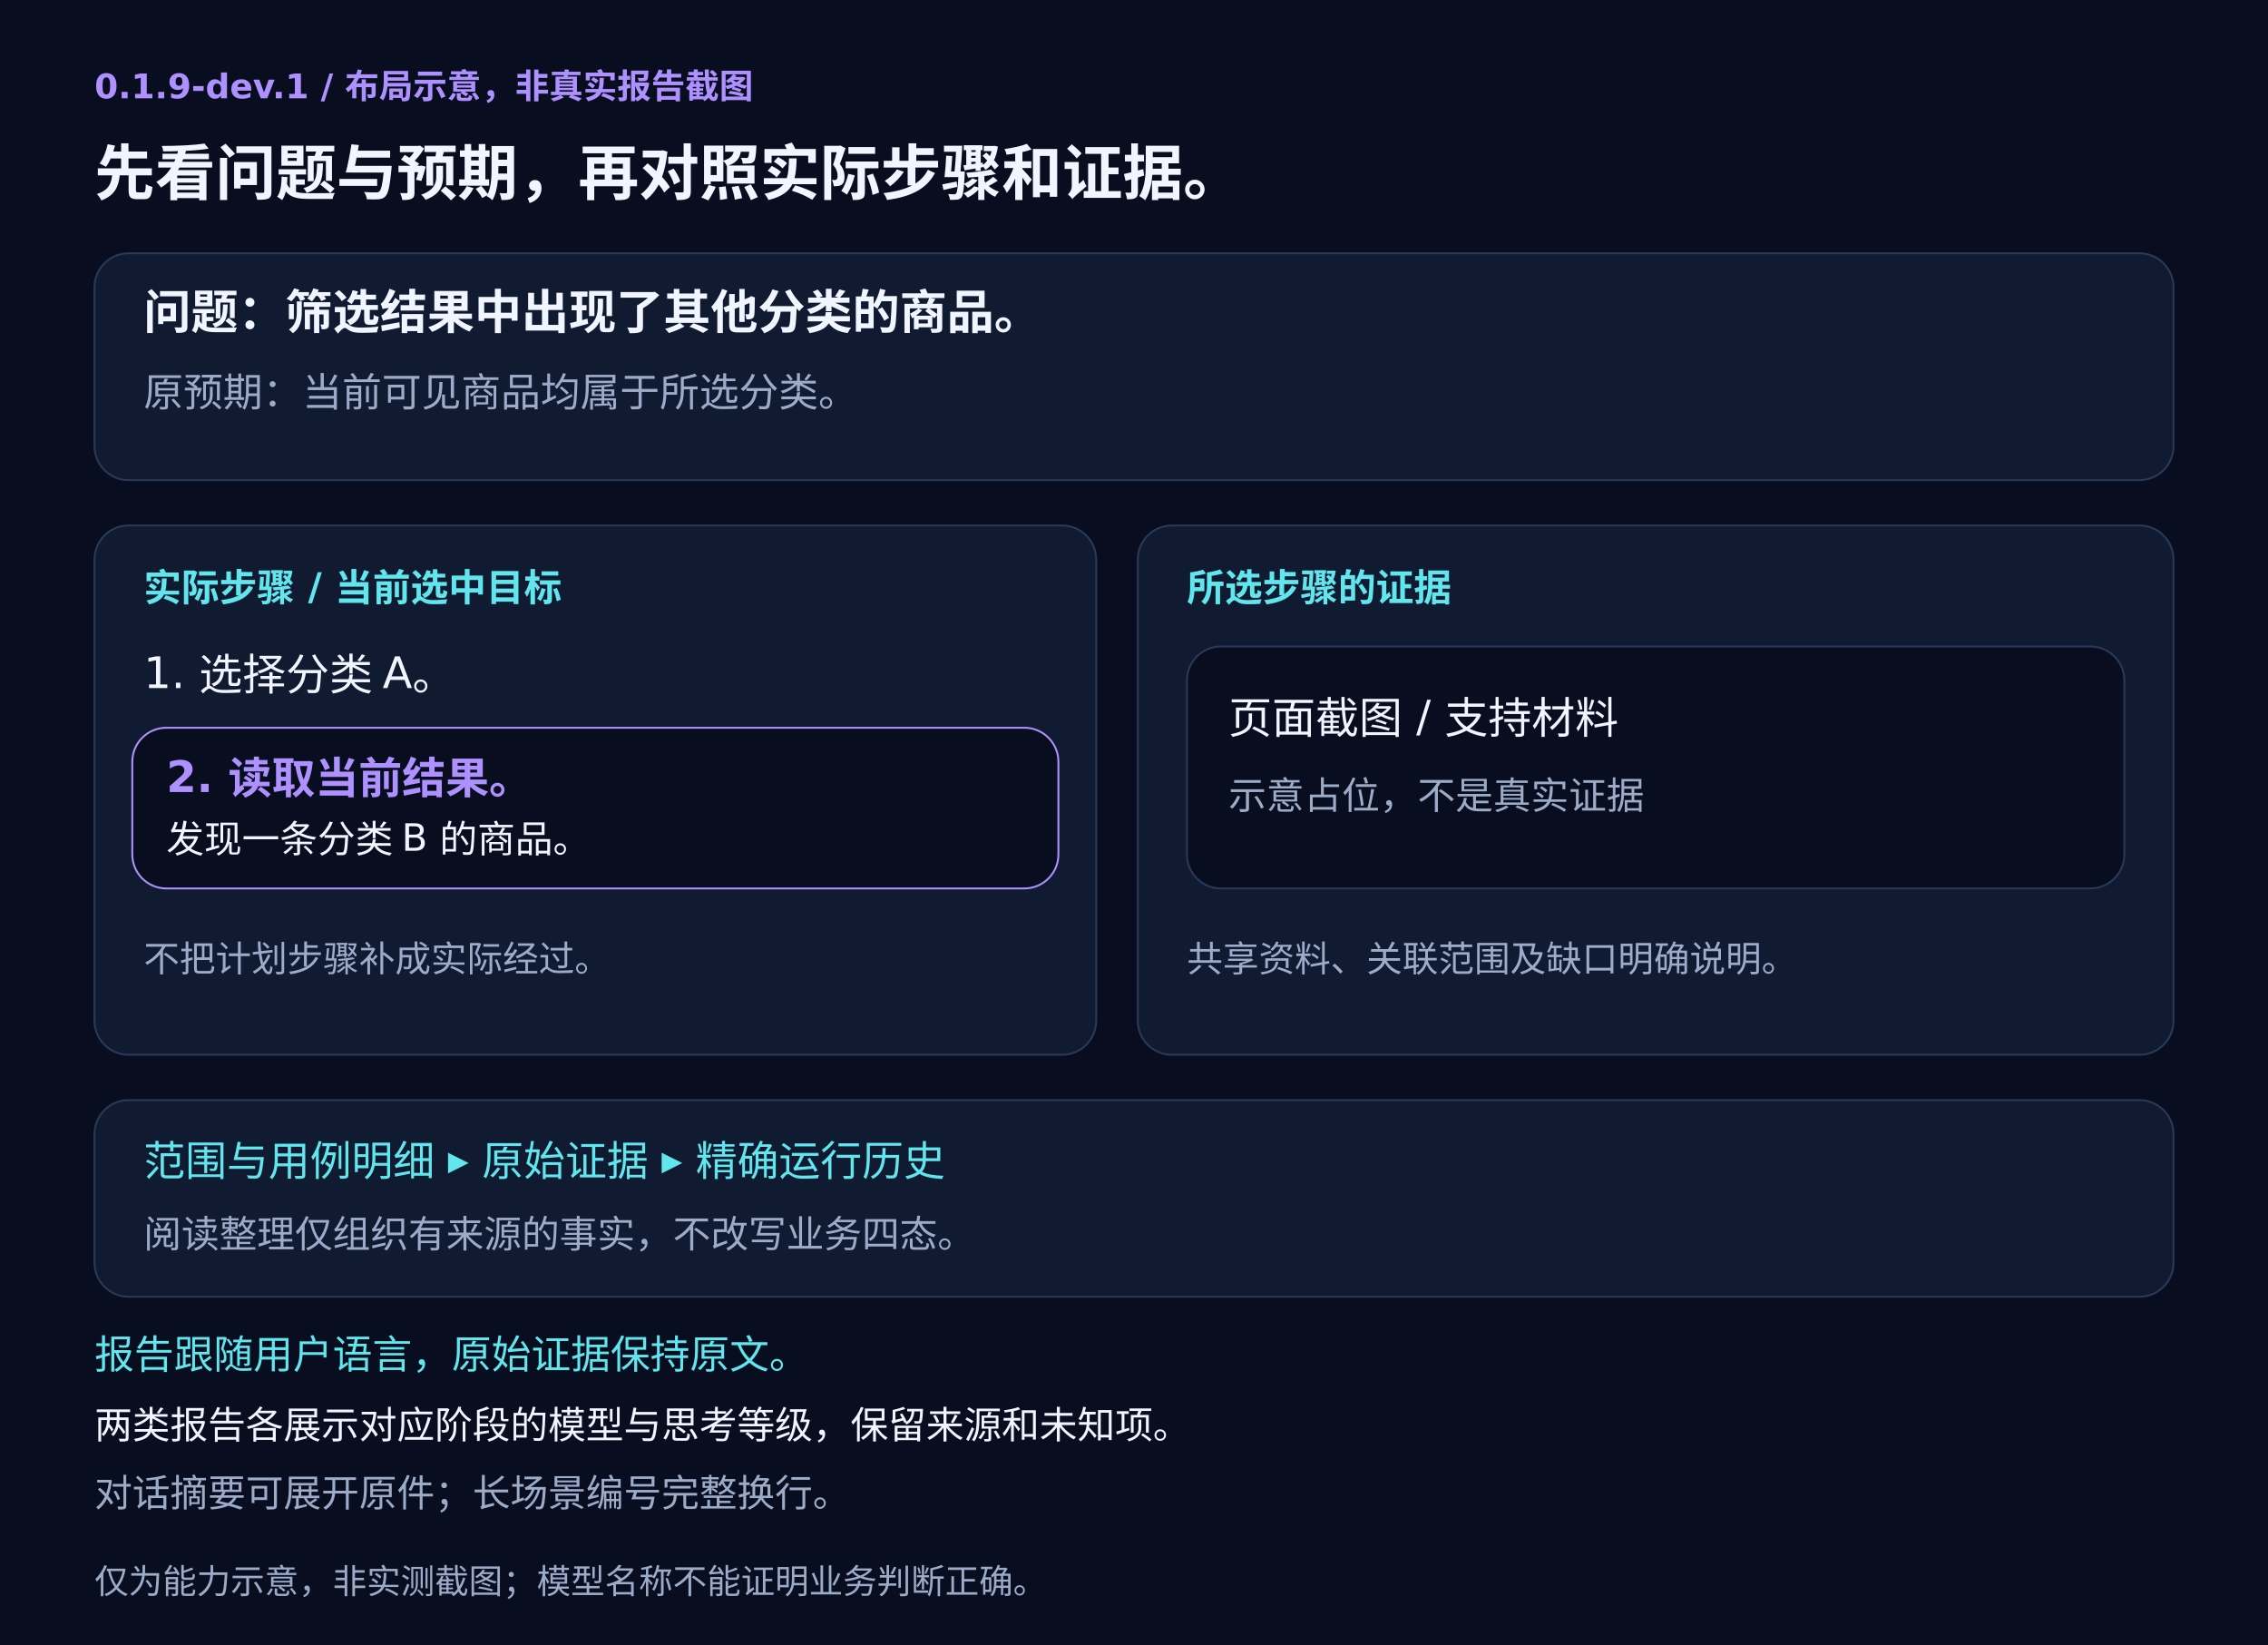
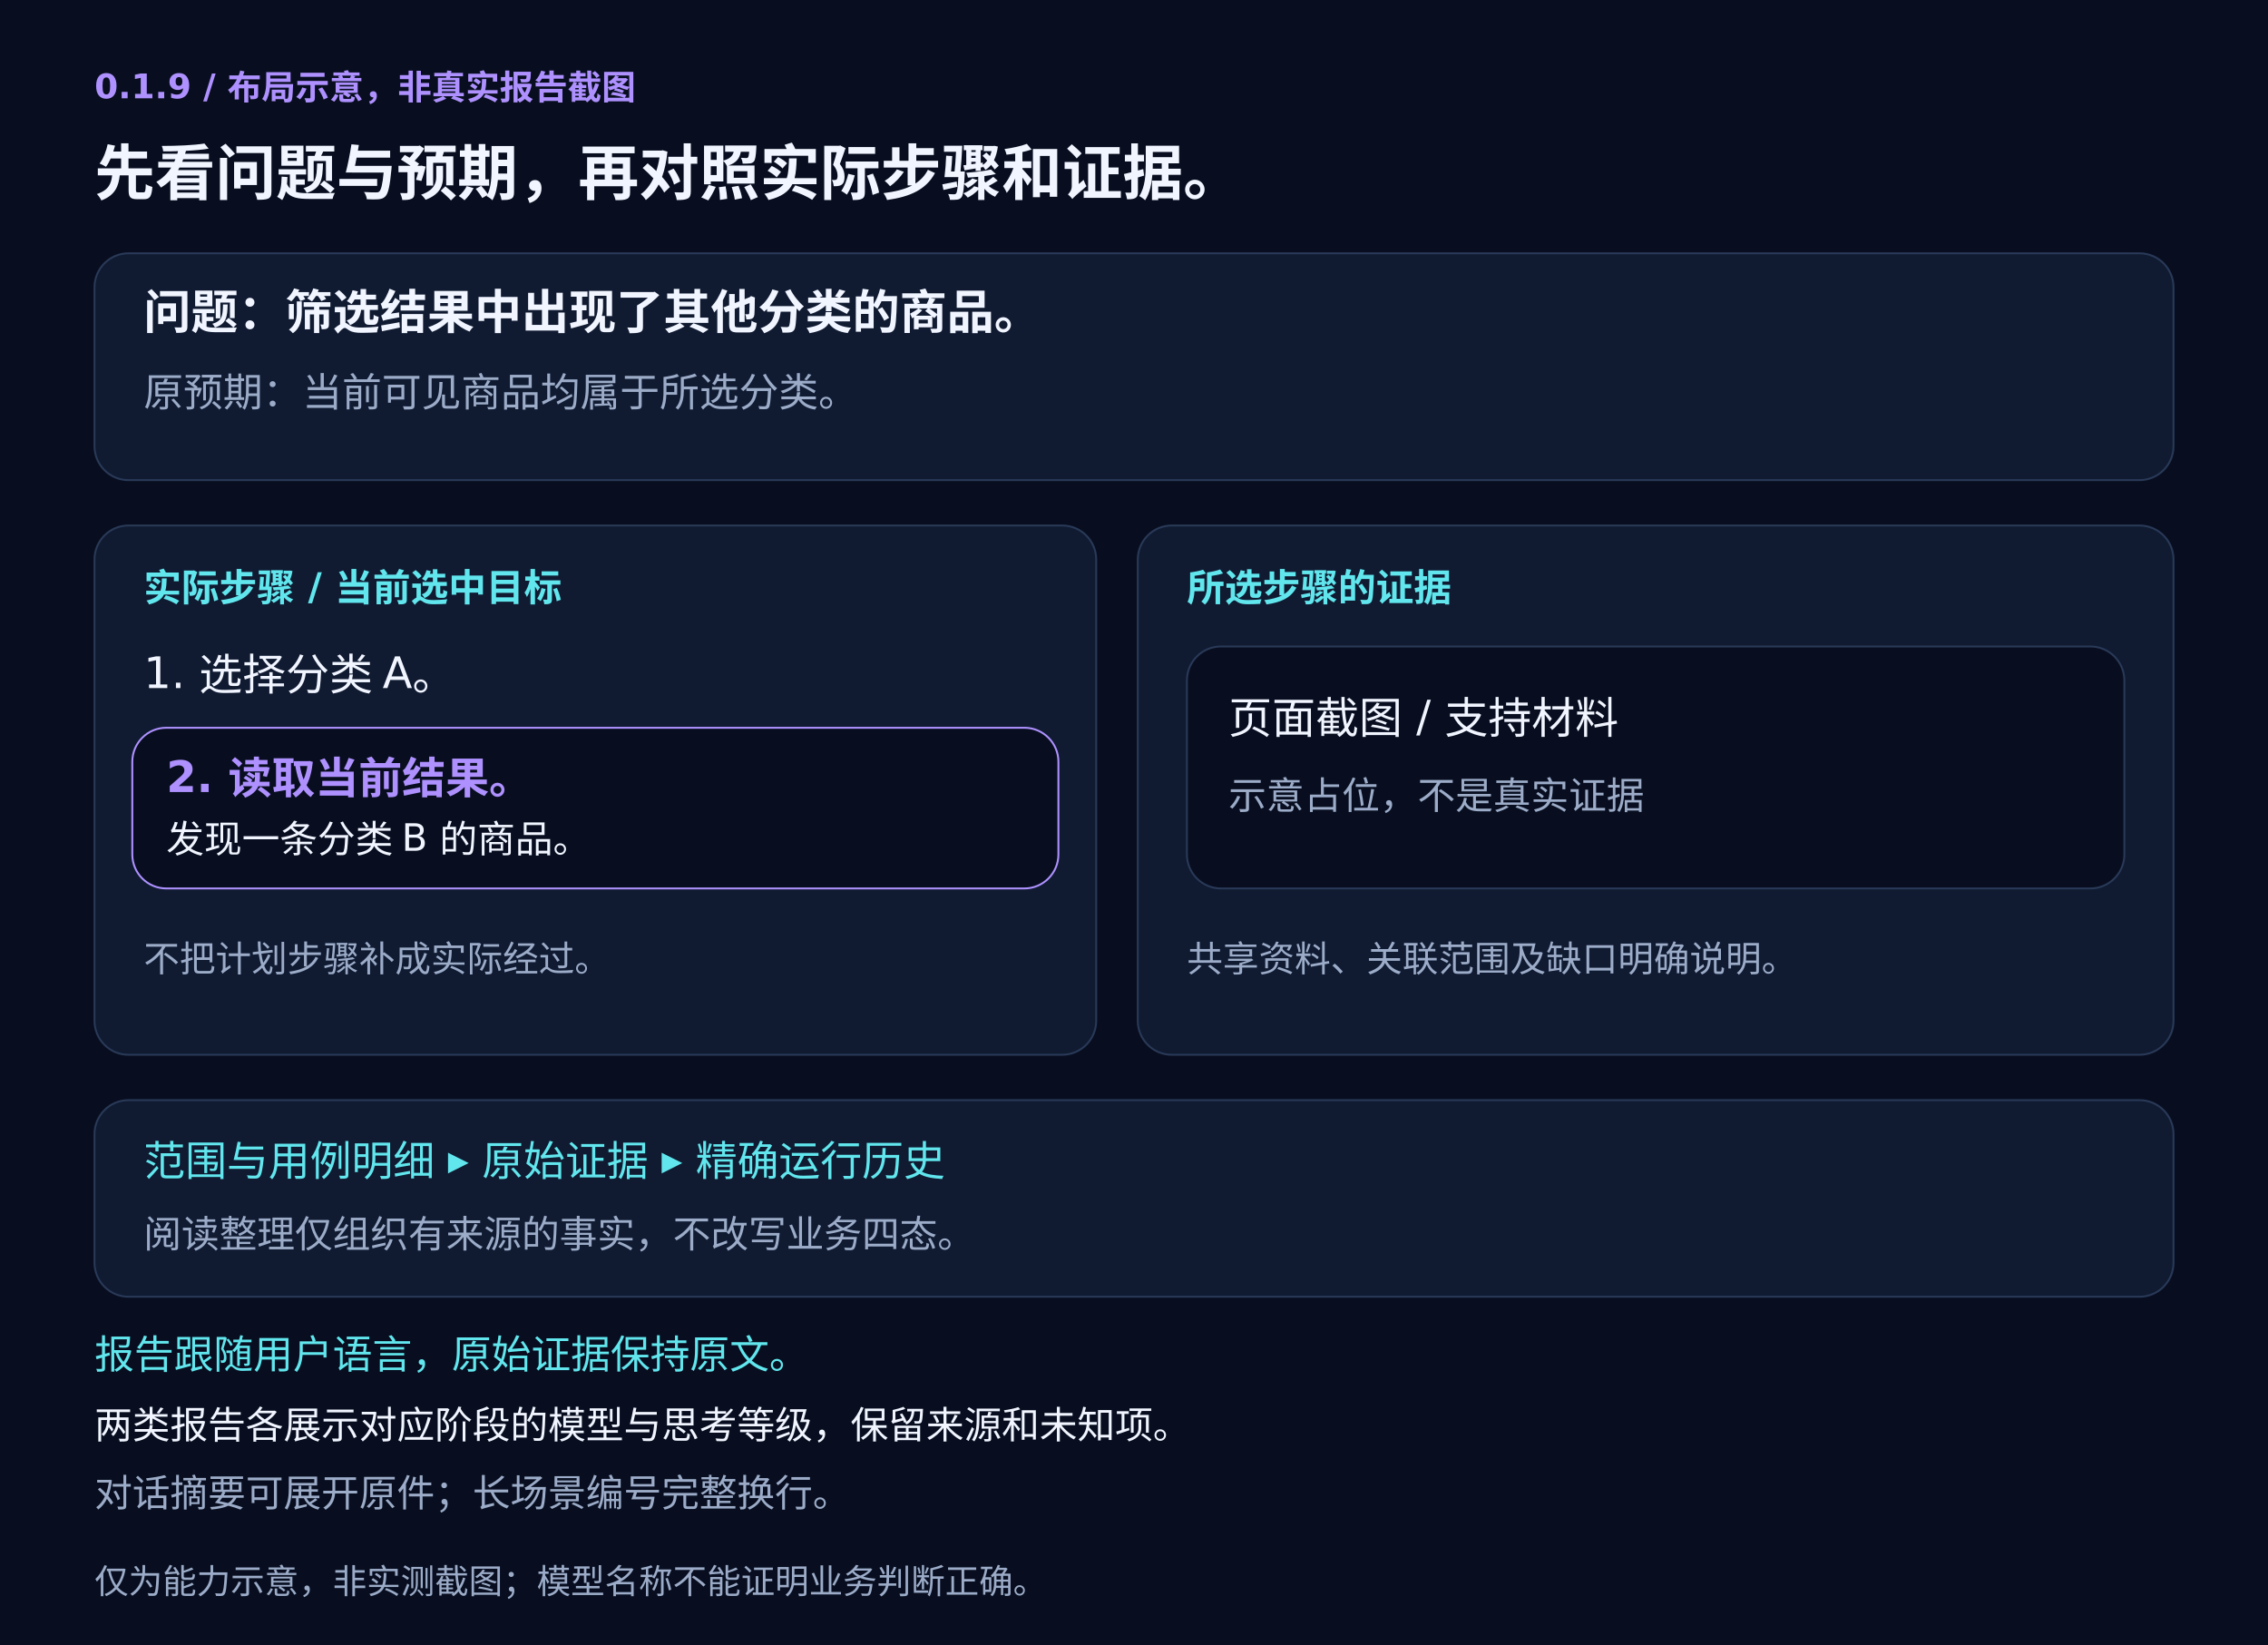
<svg xmlns="http://www.w3.org/2000/svg" width="1200" height="870" viewBox="0 0 1200 870" role="img" aria-label="方案 B 报告阅读 — 能力示意">
  <defs>
    <linearGradient id="g">
      <stop stop-color="#61e6ed" />
      <stop offset="1" stop-color="#ae91ff" />
    </linearGradient>
    <marker id="arrow" markerWidth="8" markerHeight="8" refX="7" refY="4" orient="auto">
      <path d="M0,0 L8,4 L0,8" fill="#61e6ed" />
    </marker>
  </defs>
  <g font-family="DejaVu Sans, Noto Sans CJK SC, sans-serif">
    <rect x="0" y="0" width="1200" height="870" rx="0" fill="#080e20" stroke="#080e20" />
    <path d="M0,2 H1200" stroke="url(#g)" stroke-width="4" />
-     <text x="50" y="52" font-size="18" fill="#ae91ff" font-weight="700">0.1.9-dev.1 / 布局示意，非真实报告截图</text>
+     <text x="50" y="52" font-size="18" fill="#ae91ff" font-weight="700">0.1.9 / 布局示意，非真实报告截图</text>
    <text x="50" y="103" font-size="32" fill="#f1f5ff" font-weight="700">先看问题与预期，再对照实际步骤和证据。</text>
    <rect x="50" y="134" width="1100" height="120" rx="18" fill="#101b32" stroke="#293957" />
    <text x="76" y="174" font-size="25" fill="#f1f5ff" font-weight="700">问题：筛选结果中出现了其他分类的商品。</text>
    <text x="76" y="215" font-size="21" fill="#9cacc8" font-weight="400">原预期：当前可见商品均属于所选分类。</text>
    <rect x="50" y="278" width="530" height="280" rx="18" fill="#101b32" stroke="#293957" />
    <rect x="602" y="278" width="548" height="280" rx="18" fill="#101b32" stroke="#293957" />
    <text x="76" y="318" font-size="20" fill="#61e6ed" font-weight="700">实际步骤 / 当前选中目标</text>
    <text x="76" y="364" font-size="23" fill="#f1f5ff" font-weight="400">1. 选择分类 A。</text>
    <rect x="70" y="385" width="490" height="85" rx="18" fill="#080e20" stroke="#ae91ff" />
    <text x="88" y="419" font-size="23" fill="#ae91ff" font-weight="700">2. 读取当前结果。</text>
    <text x="88" y="451" font-size="20" fill="#f1f5ff" font-weight="400">发现一条分类 B 的商品。</text>
    <text x="76" y="514" font-size="19" fill="#9cacc8" font-weight="400">不把计划步骤补成实际经过。</text>
    <text x="628" y="318" font-size="20" fill="#61e6ed" font-weight="700">所选步骤的证据</text>
    <rect x="628" y="342" width="496" height="128" rx="18" fill="#080e20" stroke="#293957" />
    <text x="650" y="388" font-size="23" fill="#f1f5ff" font-weight="400">页面截图 / 支持材料</text>
    <text x="650" y="428" font-size="20" fill="#9cacc8" font-weight="400">示意占位，不是真实证据</text>
    <text x="628" y="514" font-size="19" fill="#9cacc8" font-weight="400">共享资料、关联范围及缺口明确说明。</text>
    <rect x="50" y="582" width="1100" height="104" rx="18" fill="#101b32" stroke="#293957" />
    <text x="76" y="622" font-size="22" fill="#61e6ed" font-weight="400">范围与用例明细 ▸ 原始证据 ▸ 精确运行历史</text>
    <text x="76" y="660" font-size="20" fill="#9cacc8" font-weight="400">阅读整理仅组织有来源的事实，不改写业务四态。</text>
    <text x="50" y="724" font-size="21" fill="#61e6ed" font-weight="400">报告跟随用户语言，原始证据保持原文。</text>
    <text x="50" y="761" font-size="20" fill="#f1f5ff" font-weight="400">两类报告各展示对应阶段的模型与思考等级，保留来源和未知项。</text>
    <text x="50" y="797" font-size="20" fill="#9cacc8" font-weight="400">对话摘要可展开原件；长场景编号完整换行。</text>
    <text x="50" y="843" font-size="18" fill="#9cacc8" font-weight="400">仅为能力示意，非实测截图；模型名称不能证明业务判断正确。</text>
  </g>
</svg>
